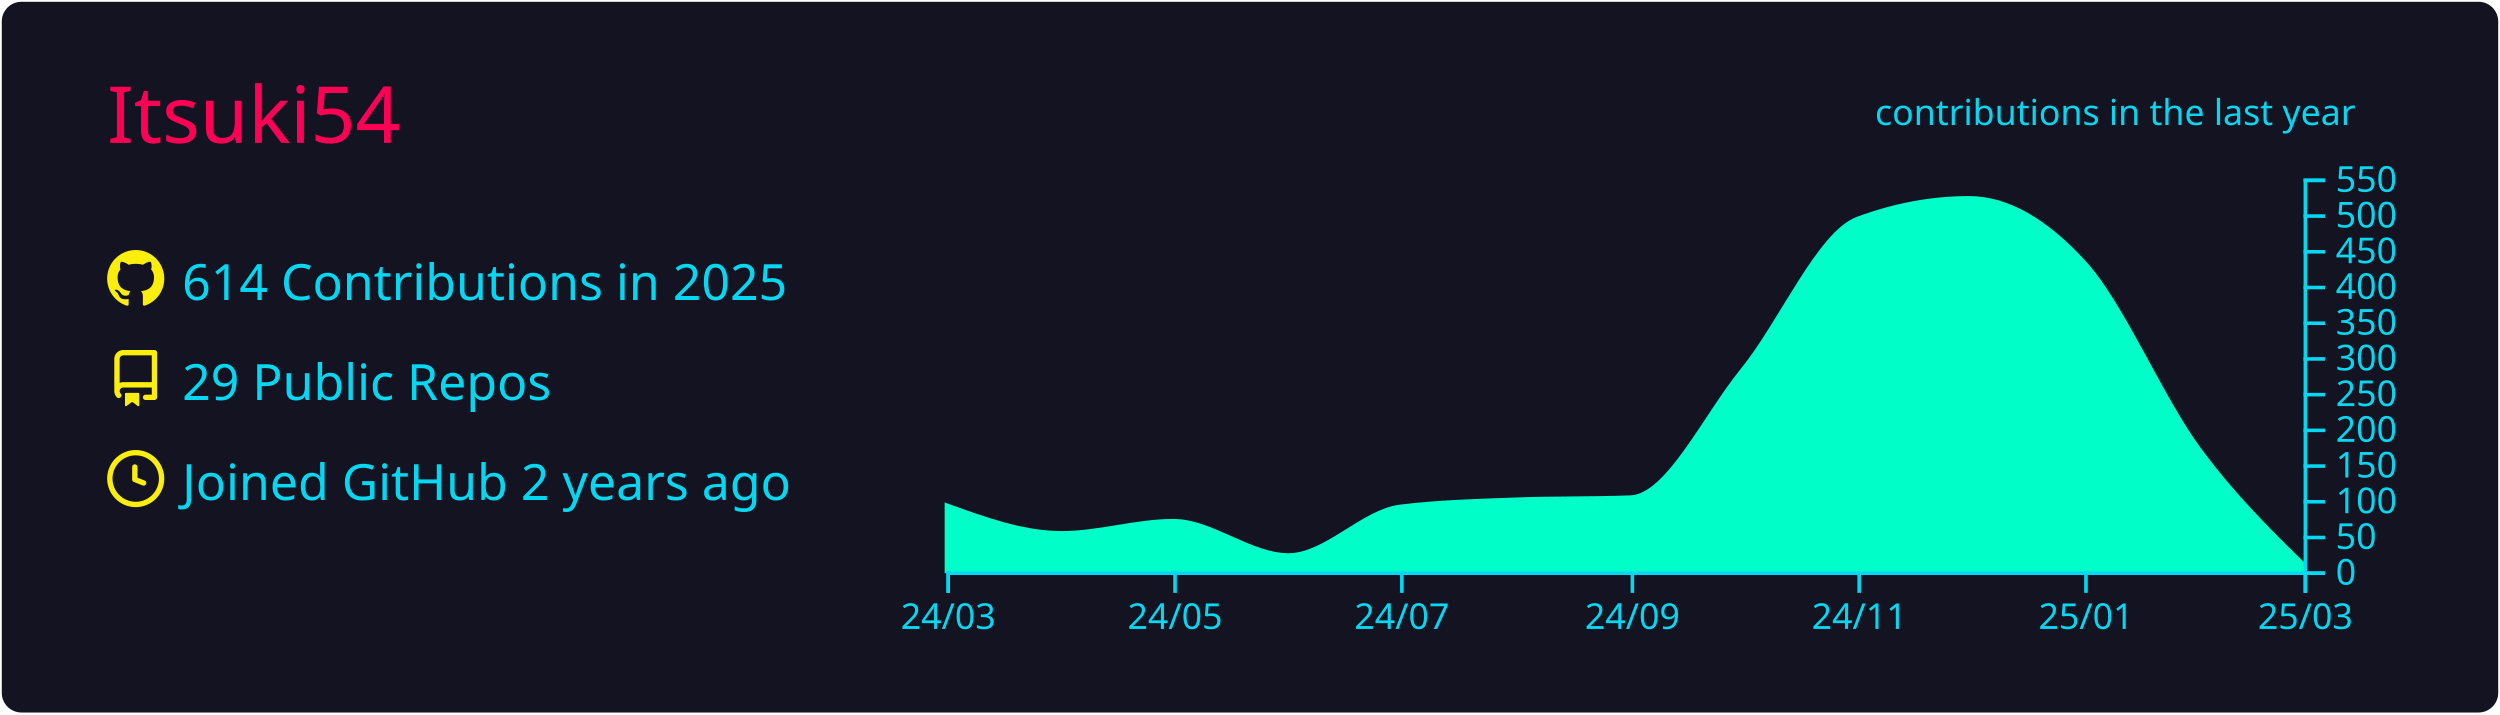
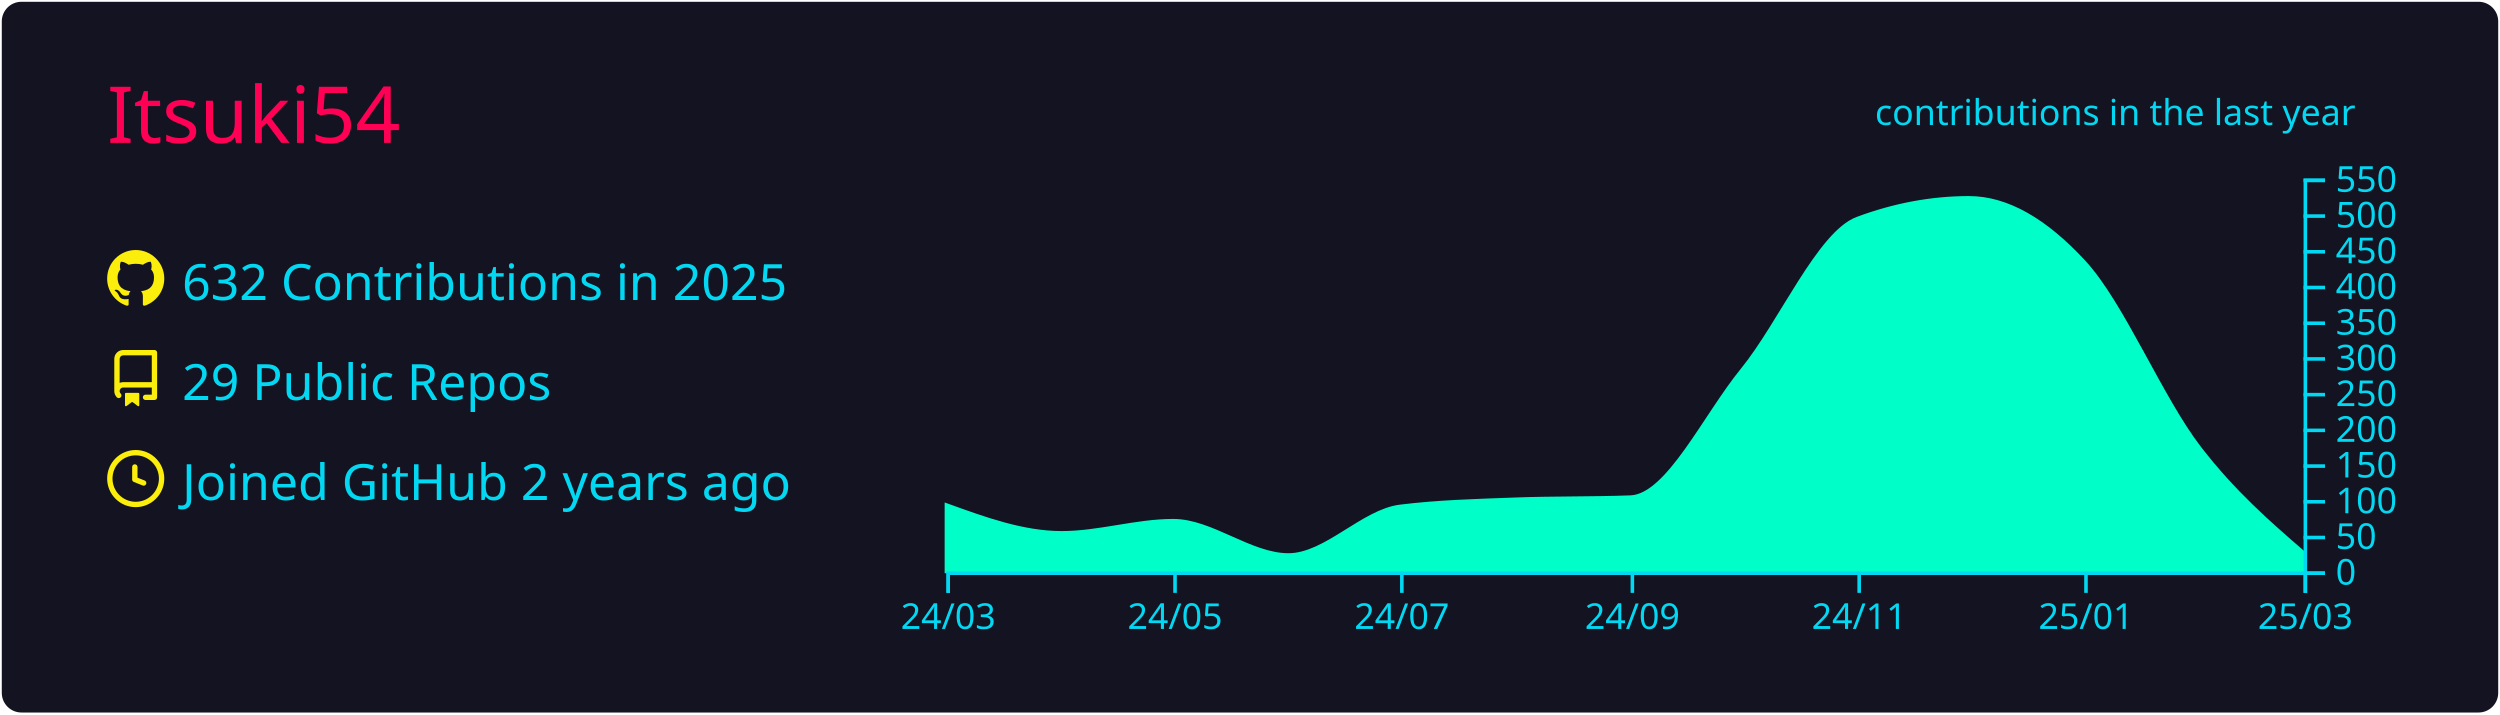
<svg xmlns="http://www.w3.org/2000/svg" width="700" height="200" viewBox="0 0 700 200">
  <style>* {
          font-family: 'Segoe UI', Ubuntu, "Helvetica Neue", Sans-Serif
        }</style>
  <rect x="1" y="1" rx="5" ry="5" height="99%" width="99.714%" stroke="#141321" stroke-width="1" fill="#141321" stroke-opacity="1" />
  <text x="30" y="40" style="font-size: 22px; fill: #ff0055;">Itsuki54</text>
  <g transform="translate(0,40)">
    <g transform="translate(30,30)">
      <g transform="translate(0,0)" width="14" height="14" fill="#fcee0c">
        <path fill-rule="evenodd" d="M8 0C3.58 0 0 3.58 0 8c0 3.54 2.29 6.53 5.47 7.59.4.07.55-.17.55-.38 0-.19-.01-.82-.01-1.49-2.01.37-2.53-.49-2.69-.94-.09-.23-.48-.94-.82-1.13-.28-.15-.68-.52-.01-.53.63-.01 1.08.58 1.23.82.72 1.21 1.87.87 2.33.66.07-.52.28-.87.51-1.07-1.78-.2-3.64-.89-3.64-3.95 0-.87.31-1.59.82-2.15-.08-.2-.36-1.02.08-2.12 0 0 .67-.21 2.2.82.64-.18 1.32-.27 2-.27.68 0 1.36.09 2 .27 1.53-1.04 2.2-.82 2.2-.82.44 1.1.16 1.92.08 2.12.51.56.82 1.27.82 2.15 0 3.07-1.87 3.75-3.65 3.95.29.25.54.73.54 1.48 0 1.07-.01 1.93-.01 2.2 0 .21.15.46.55.38A8.013 8.013 0 0016 8c0-4.42-3.58-8-8-8z" />
      </g>
      <g transform="translate(0,28)" width="14" height="14" fill="#fcee0c">
        <path fill-rule="evenodd" d="M2 2.5A2.5 2.5 0 014.5 0h8.75a.75.75 0 01.75.75v12.5a.75.75 0 01-.75.75h-2.5a.75.75 0 110-1.5h1.75v-2h-8a1 1 0 00-.714 1.7.75.75 0 01-1.072 1.05A2.495 2.495 0 012 11.5v-9zm10.5-1V9h-8c-.356 0-.694.074-1 .208V2.5a1 1 0 011-1h8zM5 12.25v3.25a.25.25 0 00.4.2l1.45-1.087a.25.25 0 01.3 0L8.6 15.7a.25.25 0 00.4-.2v-3.25a.25.25 0 00-.25-.25h-3.5a.25.25 0 00-.25.25z" />
      </g>
      <g transform="translate(0,56)" width="14" height="14" fill="#fcee0c">
        <path fill-rule="evenodd" d="M1.5 8a6.5 6.5 0 1113 0 6.5 6.5 0 01-13 0zM8 0a8 8 0 100 16A8 8 0 008 0zm.5 4.75a.75.75 0 00-1.5 0v3.5a.75.75 0 00.471.696l2.5 1a.75.75 0 00.557-1.392L8.5 7.742V4.75z" />
      </g>
-       <text x="21" y="14" style="fill: #03d8f3; font-size: 14px;">614 Contributions in 2025</text>
+       <text x="21" y="14" style="fill: #03d8f3; font-size: 14px;">632 Contributions in 2025</text>
      <text x="21" y="42" style="fill: #03d8f3; font-size: 14px;">29 Public Repos</text>
      <text x="21" y="70" style="fill: #03d8f3; font-size: 14px;">Joined GitHub 2 years ago</text>
    </g>
    <g color="#00ffc8" transform="translate(295,10)">
-       <path transform="translate(-30,0)" stroke="#00ffc8" fill="#00ffc8" opacity="1" d="M0,91.4C10.758,95.3,21.516,99.2,32.274,99.2C42.685,99.2,53.096,95.8,63.507,95.8C74.265,95.8,85.023,105.4,95.781,105.4C106.192,105.4,116.603,93.09,127.014,91.8C137.772,90.467,148.53,90.2,159.288,89.8C170.046,89.4,180.804,89.6,191.562,89.2C201.973,88.813,212.384,66.357,222.795,53.6C233.553,40.418,244.311,15.196,255.068,11.2C265.479,7.333,275.89,5.4,286.301,5.4C297.059,5.4,307.817,11.667,318.575,23.4C329.333,35.133,340.091,61.267,350.849,75.8C360.566,88.927,370.283,98.463,380,108L380,110C370.283,110,360.566,110,350.849,110C340.091,110,329.333,110,318.575,110C307.817,110,297.059,110,286.301,110C275.89,110,265.479,110,255.068,110C244.311,110,233.553,110,222.795,110C212.384,110,201.973,110,191.562,110C180.804,110,170.046,110,159.288,110C148.53,110,137.772,110,127.014,110C116.603,110,106.192,110,95.781,110C85.023,110,74.265,110,63.507,110C53.096,110,42.685,110,32.274,110C21.516,110,10.758,110,0,110Z" />
+       <path transform="translate(-30,0)" stroke="#00ffc8" fill="#00ffc8" opacity="1" d="M0,91.4C10.758,95.3,21.516,99.2,32.274,99.2C42.685,99.2,53.096,95.8,63.507,95.8C74.265,95.8,85.023,105.4,95.781,105.4C106.192,105.4,116.603,93.09,127.014,91.8C137.772,90.467,148.53,90.2,159.288,89.8C170.046,89.4,180.804,89.6,191.562,89.2C201.973,88.813,212.384,66.357,222.795,53.6C233.553,40.418,244.311,15.196,255.068,11.2C265.479,7.333,275.89,5.4,286.301,5.4C297.059,5.4,307.817,11.733,318.575,23.4C329.333,35.067,340.091,61.473,350.849,75.4C360.566,87.979,370.283,96.39,380,104.8L380,110C370.283,110,360.566,110,350.849,110C340.091,110,329.333,110,318.575,110C307.817,110,297.059,110,286.301,110C275.89,110,265.479,110,255.068,110C244.311,110,233.553,110,222.795,110C212.384,110,201.973,110,191.562,110C180.804,110,170.046,110,159.288,110C148.53,110,137.772,110,127.014,110C116.603,110,106.192,110,95.781,110C85.023,110,74.265,110,63.507,110C53.096,110,42.685,110,32.274,110C21.516,110,10.758,110,0,110Z" />
      <g color="#03d8f3" transform="translate(-30,110)" fill="none" font-size="10" font-family="sans-serif" text-anchor="middle">
        <path class="domain" stroke="currentColor" d="M0.5,6V0.5H380.5V6" />
        <g class="tick" opacity="1" transform="translate(0.5,0)">
          <line stroke="currentColor" y2="6" />
          <text fill="currentColor" y="9" dy="0.71em">24/03</text>
        </g>
        <g class="tick" opacity="1" transform="translate(64.00685,0)">
          <line stroke="currentColor" y2="6" />
          <text fill="currentColor" y="9" dy="0.71em">24/05</text>
        </g>
        <g class="tick" opacity="1" transform="translate(127.5137,0)">
          <line stroke="currentColor" y2="6" />
          <text fill="currentColor" y="9" dy="0.71em">24/07</text>
        </g>
        <g class="tick" opacity="1" transform="translate(192.0616,0)">
          <line stroke="currentColor" y2="6" />
          <text fill="currentColor" y="9" dy="0.71em">24/09</text>
        </g>
        <g class="tick" opacity="1" transform="translate(255.5685,0)">
          <line stroke="currentColor" y2="6" />
          <text fill="currentColor" y="9" dy="0.71em">24/11</text>
        </g>
        <g class="tick" opacity="1" transform="translate(319.0753,0)">
          <line stroke="currentColor" y2="6" />
          <text fill="currentColor" y="9" dy="0.71em">25/01</text>
        </g>
        <g class="tick" opacity="1" transform="translate(380.5,0)">
          <line stroke="currentColor" y2="6" />
          <text fill="currentColor" y="9" dy="0.71em">25/03</text>
        </g>
      </g>
      <g color="#03d8f3" transform="translate(350,0)" fill="none" font-size="10" font-family="sans-serif" text-anchor="start">
        <path class="domain" stroke="currentColor" d="M6,110.5H0.5V0.5H6" />
        <g class="tick" opacity="1" transform="translate(0,110.5)">
          <line stroke="currentColor" x2="6" />
          <text fill="currentColor" x="9" dy="0.32em">0</text>
        </g>
        <g class="tick" opacity="1" transform="translate(0,100.5)">
          <line stroke="currentColor" x2="6" />
          <text fill="currentColor" x="9" dy="0.32em">50</text>
        </g>
        <g class="tick" opacity="1" transform="translate(0,90.5)">
          <line stroke="currentColor" x2="6" />
          <text fill="currentColor" x="9" dy="0.32em">100</text>
        </g>
        <g class="tick" opacity="1" transform="translate(0,80.5)">
          <line stroke="currentColor" x2="6" />
          <text fill="currentColor" x="9" dy="0.32em">150</text>
        </g>
        <g class="tick" opacity="1" transform="translate(0,70.5)">
          <line stroke="currentColor" x2="6" />
          <text fill="currentColor" x="9" dy="0.32em">200</text>
        </g>
        <g class="tick" opacity="1" transform="translate(0,60.5)">
          <line stroke="currentColor" x2="6" />
          <text fill="currentColor" x="9" dy="0.32em">250</text>
        </g>
        <g class="tick" opacity="1" transform="translate(0,50.5)">
          <line stroke="currentColor" x2="6" />
          <text fill="currentColor" x="9" dy="0.32em">300</text>
        </g>
        <g class="tick" opacity="1" transform="translate(0,40.5)">
          <line stroke="currentColor" x2="6" />
          <text fill="currentColor" x="9" dy="0.32em">350</text>
        </g>
        <g class="tick" opacity="1" transform="translate(0,30.5)">
          <line stroke="currentColor" x2="6" />
          <text fill="currentColor" x="9" dy="0.32em">400</text>
        </g>
        <g class="tick" opacity="1" transform="translate(0,20.5)">
          <line stroke="currentColor" x2="6" />
          <text fill="currentColor" x="9" dy="0.32em">450</text>
        </g>
        <g class="tick" opacity="1" transform="translate(0,10.5)">
          <line stroke="currentColor" x2="6" />
          <text fill="currentColor" x="9" dy="0.32em">500</text>
        </g>
        <g class="tick" opacity="1" transform="translate(0,0.5)">
          <line stroke="currentColor" x2="6" />
          <text fill="currentColor" x="9" dy="0.32em">550</text>
        </g>
      </g>
      <g>
        <text y="-15" x="230" style="fill: #03d8f3; font-size: 10px;">contributions in the last year</text>
      </g>
    </g>
  </g>
</svg>
